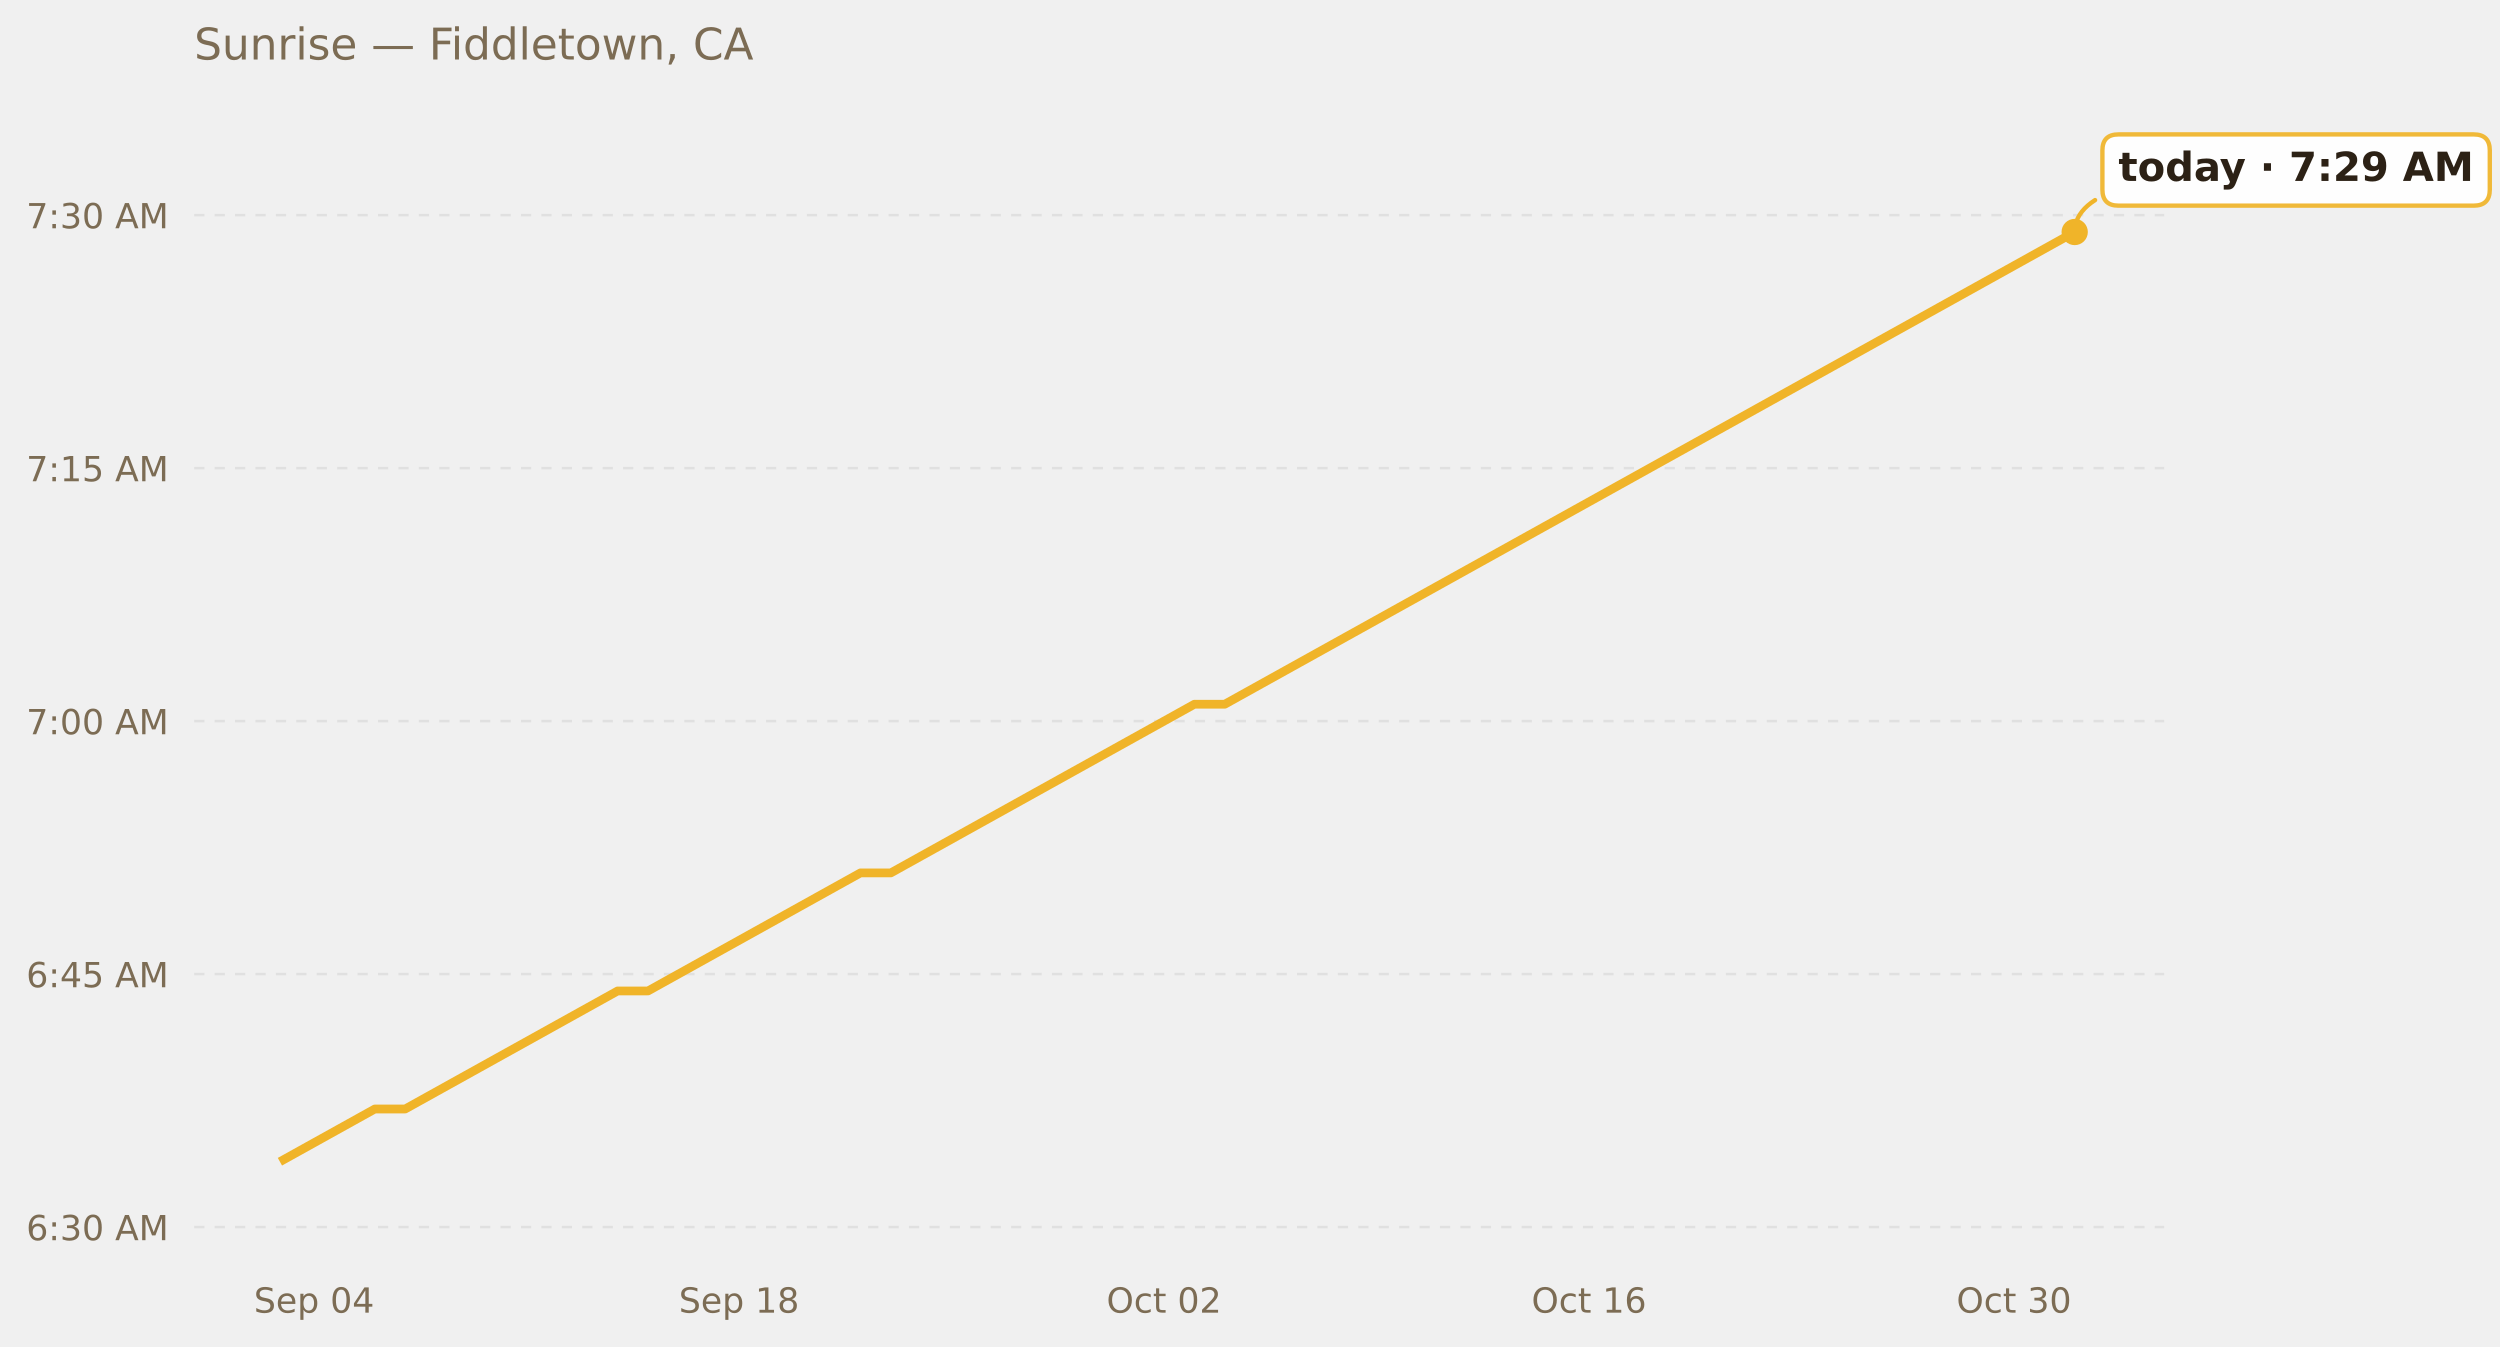
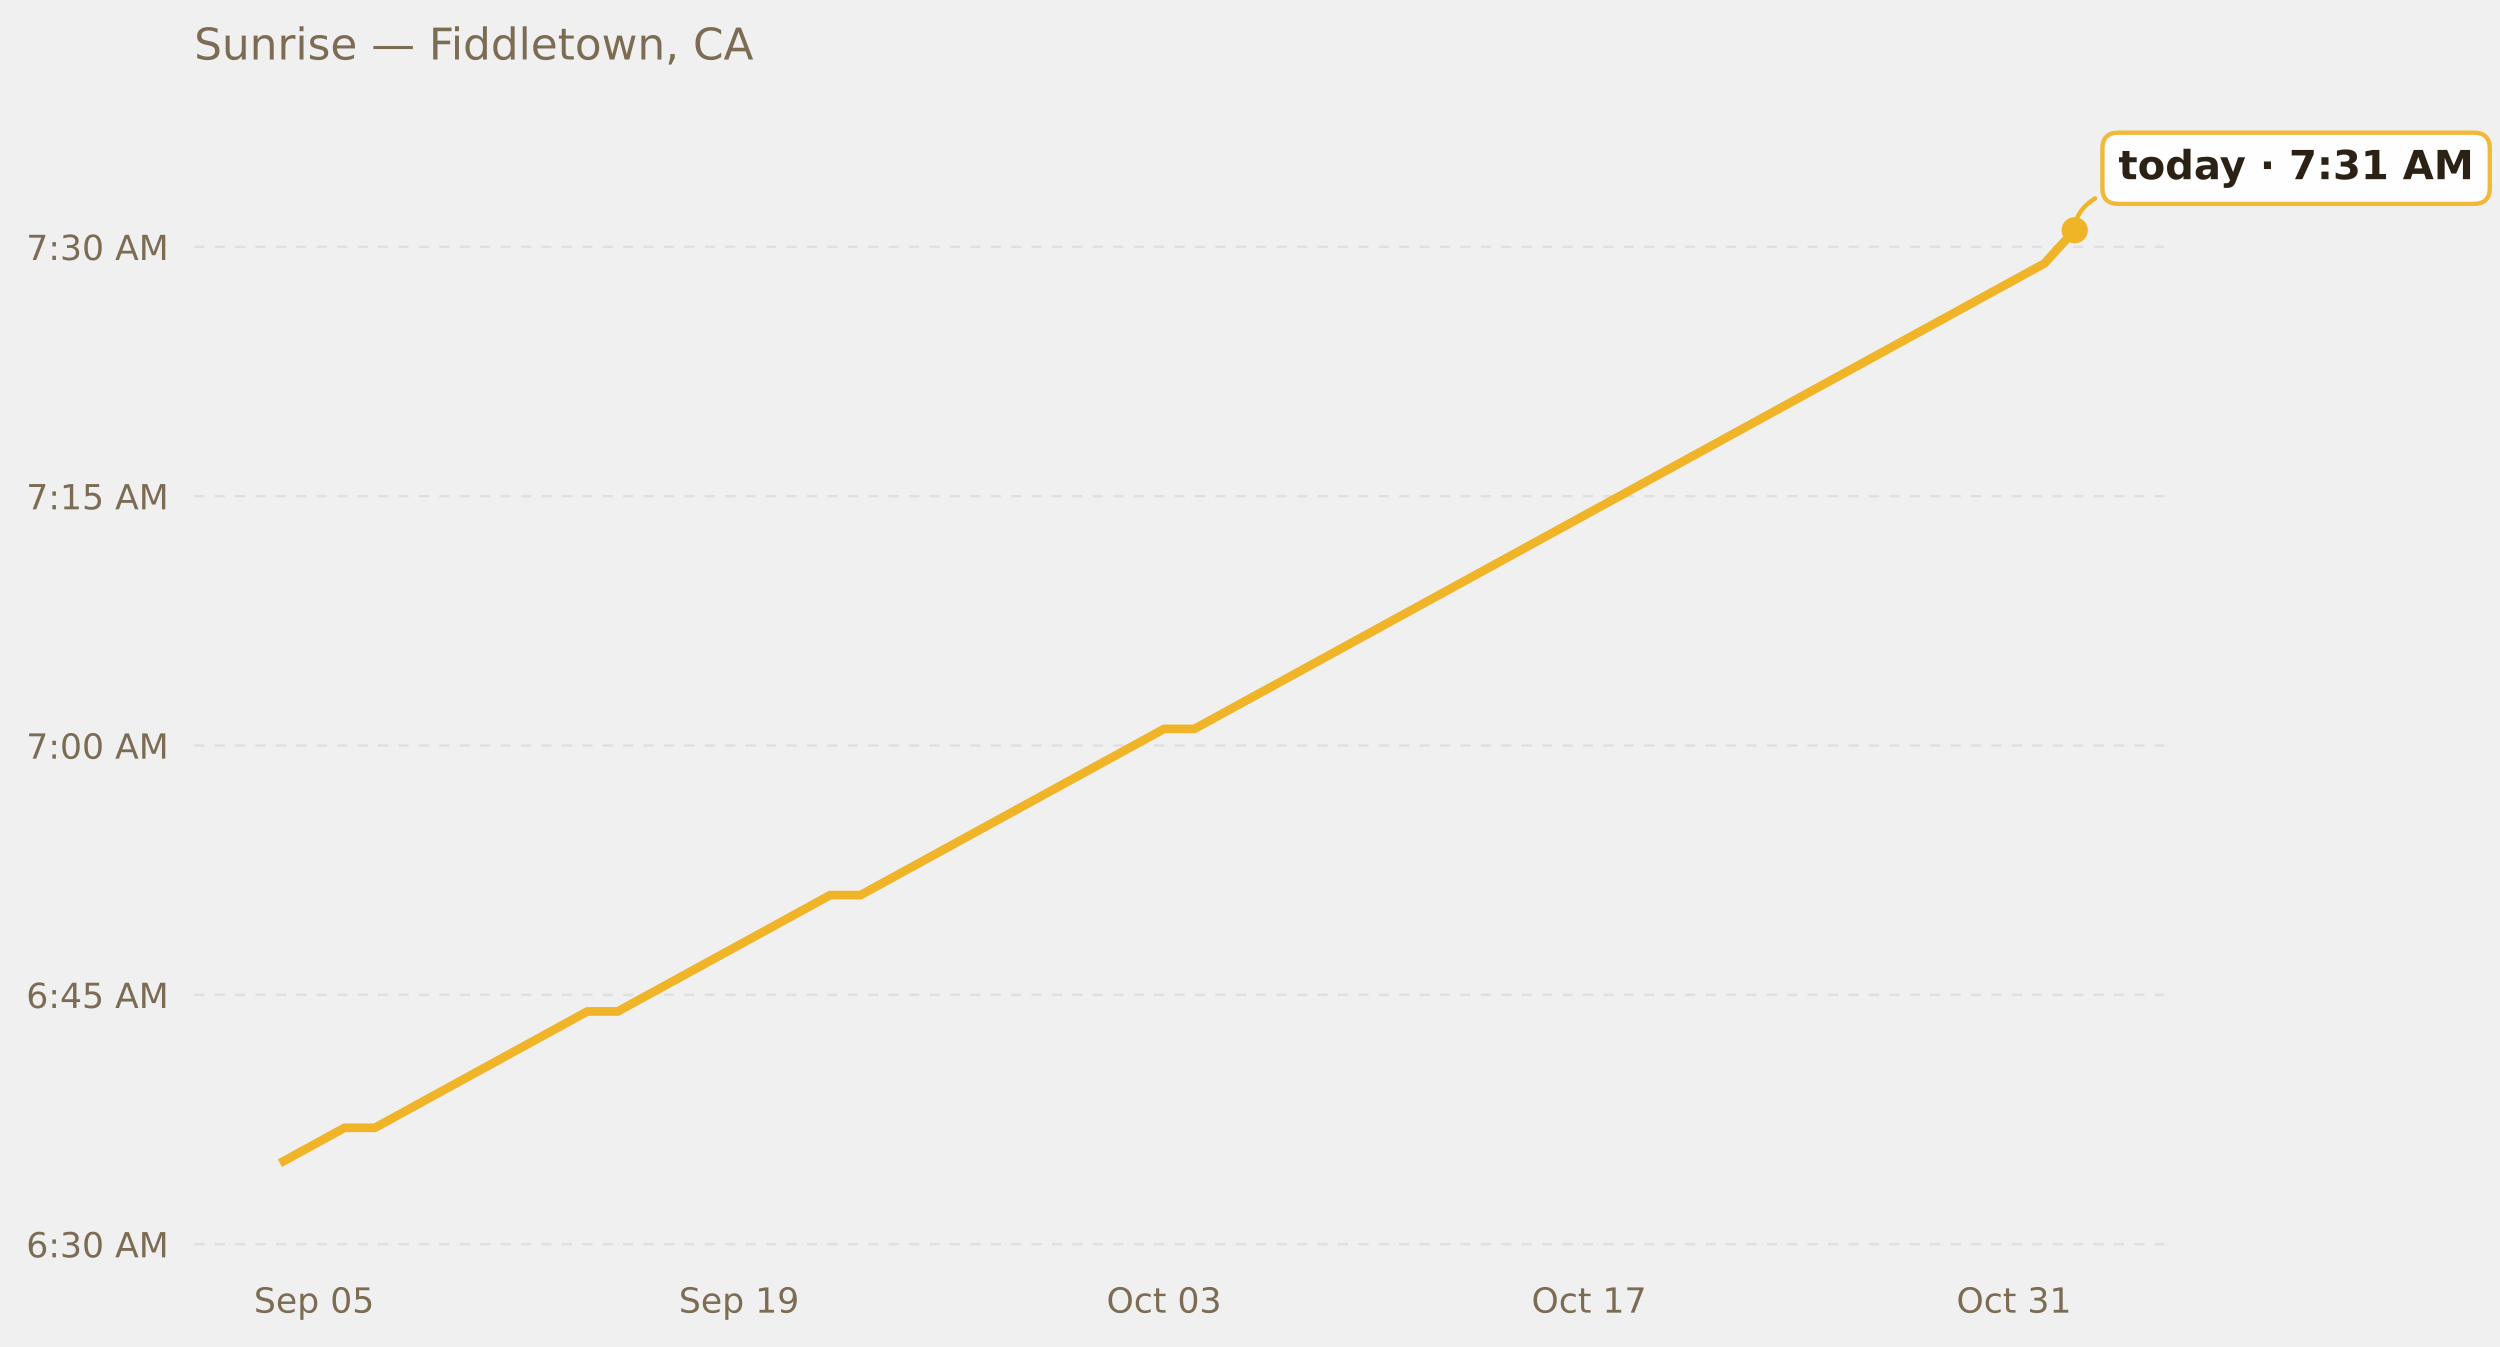
<svg xmlns="http://www.w3.org/2000/svg" xmlns:xlink="http://www.w3.org/1999/xlink" width="685.516pt" height="369.112pt" viewBox="0 0 685.516 369.112" version="1.1">
  <defs>
    <style type="text/css">*{stroke-linejoin: round; stroke-linecap: butt}</style>
  </defs>
  <g id="figure_1">
    <g id="patch_1">
      <path d="M 0 369.112  L 685.516 369.112  L 685.516 0  L 0 0  L 0 369.112  z " style="fill: none; opacity: 0" />
    </g>
    <g id="axes_1">
      <g id="patch_2">
        <path d="M 53.248 345.718  L 593.447 345.718  L 593.447 30.318  L 53.248 30.318  L 53.248 345.718  z " style="fill: none" />
      </g>
      <g id="matplotlib.axis_1">
        <g id="xtick_1">
          <g id="text_1">
            <g style="fill: #7c6c54" transform="translate(69.6183 359.9366) scale(0.095 -0.095)">
              <defs>
                <path id="DejaVuSans-53" d="M 3425 4513  L 3425 3897  Q 3066 4069 2747 4153  Q 2428 4238 2131 4238  Q 1616 4238 1336 4038  Q 1056 3838 1056 3469  Q 1056 3159 1242 3001  Q 1428 2844 1947 2747  L 2328 2669  Q 3034 2534 3370 2195  Q 3706 1856 3706 1288  Q 3706 609 3251 259  Q 2797 -91 1919 -91  Q 1588 -91 1214 -16  Q 841 59 441 206  L 441 856  Q 825 641 1194 531  Q 1563 422 1919 422  Q 2459 422 2753 634  Q 3047 847 3047 1241  Q 3047 1584 2836 1778  Q 2625 1972 2144 2069  L 1759 2144  Q 1053 2284 737 2584  Q 422 2884 422 3419  Q 422 4038 858 4394  Q 1294 4750 2059 4750  Q 2388 4750 2728 4690  Q 3069 4631 3425 4513  z " transform="scale(0.015625)" />
                <path id="DejaVuSans-65" d="M 3597 1894  L 3597 1613  L 953 1613  Q 991 1019 1311 708  Q 1631 397 2203 397  Q 2534 397 2845 478  Q 3156 559 3463 722  L 3463 178  Q 3153 47 2828 -22  Q 2503 -91 2169 -91  Q 1331 -91 842 396  Q 353 884 353 1716  Q 353 2575 817 3079  Q 1281 3584 2069 3584  Q 2775 3584 3186 3129  Q 3597 2675 3597 1894  z M 3022 2063  Q 3016 2534 2758 2815  Q 2500 3097 2075 3097  Q 1594 3097 1305 2825  Q 1016 2553 972 2059  L 3022 2063  z " transform="scale(0.015625)" />
                <path id="DejaVuSans-70" d="M 1159 525  L 1159 -1331  L 581 -1331  L 581 3500  L 1159 3500  L 1159 2969  Q 1341 3281 1617 3432  Q 1894 3584 2278 3584  Q 2916 3584 3314 3078  Q 3713 2572 3713 1747  Q 3713 922 3314 415  Q 2916 -91 2278 -91  Q 1894 -91 1617 61  Q 1341 213 1159 525  z M 3116 1747  Q 3116 2381 2855 2742  Q 2594 3103 2138 3103  Q 1681 3103 1420 2742  Q 1159 2381 1159 1747  Q 1159 1113 1420 752  Q 1681 391 2138 391  Q 2594 391 2855 752  Q 3116 1113 3116 1747  z " transform="scale(0.015625)" />
                <path id="DejaVuSans-20" transform="scale(0.015625)" />
                <path id="DejaVuSans-30" d="M 2034 4250  Q 1547 4250 1301 3770  Q 1056 3291 1056 2328  Q 1056 1369 1301 889  Q 1547 409 2034 409  Q 2525 409 2770 889  Q 3016 1369 3016 2328  Q 3016 3291 2770 3770  Q 2525 4250 2034 4250  z M 2034 4750  Q 2819 4750 3233 4129  Q 3647 3509 3647 2328  Q 3647 1150 3233 529  Q 2819 -91 2034 -91  Q 1250 -91 836 529  Q 422 1150 422 2328  Q 422 3509 836 4129  Q 1250 4750 2034 4750  z " transform="scale(0.015625)" />
-                 <path id="DejaVuSans-34" d="M 2419 4116  L 825 1625  L 2419 1625  L 2419 4116  z M 2253 4666  L 3047 4666  L 3047 1625  L 3713 1625  L 3713 1100  L 3047 1100  L 3047 0  L 2419 0  L 2419 1100  L 313 1100  L 313 1709  L 2253 4666  z " transform="scale(0.015625)" />
+                 <path id="DejaVuSans-35" d="M 691 4666  L 3169 4666  L 3169 4134  L 1269 4134  L 1269 2991  Q 1406 3038 1543 3061  Q 1681 3084 1819 3084  Q 2600 3084 3056 2656  Q 3513 2228 3513 1497  Q 3513 744 3044 326  Q 2575 -91 1722 -91  Q 1428 -91 1123 -41  Q 819 9 494 109  L 494 744  Q 775 591 1075 516  Q 1375 441 1709 441  Q 2250 441 2565 725  Q 2881 1009 2881 1497  Q 2881 1984 2565 2268  Q 2250 2553 1709 2553  Q 1456 2553 1204 2497  Q 953 2441 691 2322  L 691 4666  z " transform="scale(0.015625)" />
              </defs>
              <use xlink:href="#DejaVuSans-53" />
              <use xlink:href="#DejaVuSans-65" x="63.477" />
              <use xlink:href="#DejaVuSans-70" x="125" />
              <use xlink:href="#DejaVuSans-20" x="188.477" />
              <use xlink:href="#DejaVuSans-30" x="220.264" />
-               <use xlink:href="#DejaVuSans-34" x="283.887" />
+               <use xlink:href="#DejaVuSans-35" x="283.887" />
            </g>
          </g>
        </g>
        <g id="xtick_2">
          <g id="text_2">
            <g style="fill: #7c6c54" transform="translate(186.1481 359.9366) scale(0.095 -0.095)">
              <defs>
                <path id="DejaVuSans-31" d="M 794 531  L 1825 531  L 1825 4091  L 703 3866  L 703 4441  L 1819 4666  L 2450 4666  L 2450 531  L 3481 531  L 3481 0  L 794 0  L 794 531  z " transform="scale(0.015625)" />
-                 <path id="DejaVuSans-38" d="M 2034 2216  Q 1584 2216 1326 1975  Q 1069 1734 1069 1313  Q 1069 891 1326 650  Q 1584 409 2034 409  Q 2484 409 2743 651  Q 3003 894 3003 1313  Q 3003 1734 2745 1975  Q 2488 2216 2034 2216  z M 1403 2484  Q 997 2584 770 2862  Q 544 3141 544 3541  Q 544 4100 942 4425  Q 1341 4750 2034 4750  Q 2731 4750 3128 4425  Q 3525 4100 3525 3541  Q 3525 3141 3298 2862  Q 3072 2584 2669 2484  Q 3125 2378 3379 2068  Q 3634 1759 3634 1313  Q 3634 634 3220 271  Q 2806 -91 2034 -91  Q 1263 -91 848 271  Q 434 634 434 1313  Q 434 1759 690 2068  Q 947 2378 1403 2484  z M 1172 3481  Q 1172 3119 1398 2916  Q 1625 2713 2034 2713  Q 2441 2713 2670 2916  Q 2900 3119 2900 3481  Q 2900 3844 2670 4047  Q 2441 4250 2034 4250  Q 1625 4250 1398 4047  Q 1172 3844 1172 3481  z " transform="scale(0.015625)" />
+                 <path id="DejaVuSans-39" d="M 703 97  L 703 672  Q 941 559 1184 500  Q 1428 441 1663 441  Q 2288 441 2617 861  Q 2947 1281 2994 2138  Q 2813 1869 2534 1725  Q 2256 1581 1919 1581  Q 1219 1581 811 2004  Q 403 2428 403 3163  Q 403 3881 828 4315  Q 1253 4750 1959 4750  Q 2769 4750 3195 4129  Q 3622 3509 3622 2328  Q 3622 1225 3098 567  Q 2575 -91 1691 -91  Q 1453 -91 1209 -44  Q 966 3 703 97  z M 1959 2075  Q 2384 2075 2632 2365  Q 2881 2656 2881 3163  Q 2881 3666 2632 3958  Q 2384 4250 1959 4250  Q 1534 4250 1286 3958  Q 1038 3666 1038 3163  Q 1038 2656 1286 2365  Q 1534 2075 1959 2075  z " transform="scale(0.015625)" />
              </defs>
              <use xlink:href="#DejaVuSans-53" />
              <use xlink:href="#DejaVuSans-65" x="63.477" />
              <use xlink:href="#DejaVuSans-70" x="125" />
              <use xlink:href="#DejaVuSans-20" x="188.477" />
              <use xlink:href="#DejaVuSans-31" x="220.264" />
-               <use xlink:href="#DejaVuSans-38" x="283.887" />
+               <use xlink:href="#DejaVuSans-39" x="283.887" />
            </g>
          </g>
        </g>
        <g id="xtick_3">
          <g id="text_3">
            <g style="fill: #7c6c54" transform="translate(303.4187 359.9366) scale(0.095 -0.095)">
              <defs>
                <path id="DejaVuSans-4f" d="M 2522 4238  Q 1834 4238 1429 3725  Q 1025 3213 1025 2328  Q 1025 1447 1429 934  Q 1834 422 2522 422  Q 3209 422 3611 934  Q 4013 1447 4013 2328  Q 4013 3213 3611 3725  Q 3209 4238 2522 4238  z M 2522 4750  Q 3503 4750 4090 4092  Q 4678 3434 4678 2328  Q 4678 1225 4090 567  Q 3503 -91 2522 -91  Q 1538 -91 948 565  Q 359 1222 359 2328  Q 359 3434 948 4092  Q 1538 4750 2522 4750  z " transform="scale(0.015625)" />
                <path id="DejaVuSans-63" d="M 3122 3366  L 3122 2828  Q 2878 2963 2633 3030  Q 2388 3097 2138 3097  Q 1578 3097 1268 2742  Q 959 2388 959 1747  Q 959 1106 1268 751  Q 1578 397 2138 397  Q 2388 397 2633 464  Q 2878 531 3122 666  L 3122 134  Q 2881 22 2623 -34  Q 2366 -91 2075 -91  Q 1284 -91 818 406  Q 353 903 353 1747  Q 353 2603 823 3093  Q 1294 3584 2113 3584  Q 2378 3584 2631 3529  Q 2884 3475 3122 3366  z " transform="scale(0.015625)" />
                <path id="DejaVuSans-74" d="M 1172 4494  L 1172 3500  L 2356 3500  L 2356 3053  L 1172 3053  L 1172 1153  Q 1172 725 1289 603  Q 1406 481 1766 481  L 2356 481  L 2356 0  L 1766 0  Q 1100 0 847 248  Q 594 497 594 1153  L 594 3053  L 172 3053  L 172 3500  L 594 3500  L 594 4494  L 1172 4494  z " transform="scale(0.015625)" />
-                 <path id="DejaVuSans-32" d="M 1228 531  L 3431 531  L 3431 0  L 469 0  L 469 531  Q 828 903 1448 1529  Q 2069 2156 2228 2338  Q 2531 2678 2651 2914  Q 2772 3150 2772 3378  Q 2772 3750 2511 3984  Q 2250 4219 1831 4219  Q 1534 4219 1204 4116  Q 875 4013 500 3803  L 500 4441  Q 881 4594 1212 4672  Q 1544 4750 1819 4750  Q 2544 4750 2975 4387  Q 3406 4025 3406 3419  Q 3406 3131 3298 2873  Q 3191 2616 2906 2266  Q 2828 2175 2409 1742  Q 1991 1309 1228 531  z " transform="scale(0.015625)" />
+                 <path id="DejaVuSans-33" d="M 2597 2516  Q 3050 2419 3304 2112  Q 3559 1806 3559 1356  Q 3559 666 3084 287  Q 2609 -91 1734 -91  Q 1441 -91 1130 -33  Q 819 25 488 141  L 488 750  Q 750 597 1062 519  Q 1375 441 1716 441  Q 2309 441 2620 675  Q 2931 909 2931 1356  Q 2931 1769 2642 2001  Q 2353 2234 1838 2234  L 1294 2234  L 1294 2753  L 1863 2753  Q 2328 2753 2575 2939  Q 2822 3125 2822 3475  Q 2822 3834 2567 4026  Q 2313 4219 1838 4219  Q 1578 4219 1281 4162  Q 984 4106 628 3988  L 628 4550  Q 988 4650 1302 4700  Q 1616 4750 1894 4750  Q 2613 4750 3031 4423  Q 3450 4097 3450 3541  Q 3450 3153 3228 2886  Q 3006 2619 2597 2516  z " transform="scale(0.015625)" />
              </defs>
              <use xlink:href="#DejaVuSans-4f" />
              <use xlink:href="#DejaVuSans-63" x="78.711" />
              <use xlink:href="#DejaVuSans-74" x="133.691" />
              <use xlink:href="#DejaVuSans-20" x="172.9" />
              <use xlink:href="#DejaVuSans-30" x="204.688" />
-               <use xlink:href="#DejaVuSans-32" x="268.311" />
+               <use xlink:href="#DejaVuSans-33" x="268.311" />
            </g>
          </g>
        </g>
        <g id="xtick_4">
          <g id="text_4">
            <g style="fill: #7c6c54" transform="translate(419.9486 359.9366) scale(0.095 -0.095)">
              <defs>
-                 <path id="DejaVuSans-36" d="M 2113 2584  Q 1688 2584 1439 2293  Q 1191 2003 1191 1497  Q 1191 994 1439 701  Q 1688 409 2113 409  Q 2538 409 2786 701  Q 3034 994 3034 1497  Q 3034 2003 2786 2293  Q 2538 2584 2113 2584  z M 3366 4563  L 3366 3988  Q 3128 4100 2886 4159  Q 2644 4219 2406 4219  Q 1781 4219 1451 3797  Q 1122 3375 1075 2522  Q 1259 2794 1537 2939  Q 1816 3084 2150 3084  Q 2853 3084 3261 2657  Q 3669 2231 3669 1497  Q 3669 778 3244 343  Q 2819 -91 2113 -91  Q 1303 -91 875 529  Q 447 1150 447 2328  Q 447 3434 972 4092  Q 1497 4750 2381 4750  Q 2619 4750 2861 4703  Q 3103 4656 3366 4563  z " transform="scale(0.015625)" />
+                 <path id="DejaVuSans-37" d="M 525 4666  L 3525 4666  L 3525 4397  L 1831 0  L 1172 0  L 2766 4134  L 525 4134  L 525 4666  z " transform="scale(0.015625)" />
              </defs>
              <use xlink:href="#DejaVuSans-4f" />
              <use xlink:href="#DejaVuSans-63" x="78.711" />
              <use xlink:href="#DejaVuSans-74" x="133.691" />
              <use xlink:href="#DejaVuSans-20" x="172.9" />
              <use xlink:href="#DejaVuSans-31" x="204.688" />
-               <use xlink:href="#DejaVuSans-36" x="268.311" />
+               <use xlink:href="#DejaVuSans-37" x="268.311" />
            </g>
          </g>
        </g>
        <g id="xtick_5">
          <g id="text_5">
            <g style="fill: #7c6c54" transform="translate(536.4784 359.9366) scale(0.095 -0.095)">
-               <defs>
-                 <path id="DejaVuSans-33" d="M 2597 2516  Q 3050 2419 3304 2112  Q 3559 1806 3559 1356  Q 3559 666 3084 287  Q 2609 -91 1734 -91  Q 1441 -91 1130 -33  Q 819 25 488 141  L 488 750  Q 750 597 1062 519  Q 1375 441 1716 441  Q 2309 441 2620 675  Q 2931 909 2931 1356  Q 2931 1769 2642 2001  Q 2353 2234 1838 2234  L 1294 2234  L 1294 2753  L 1863 2753  Q 2328 2753 2575 2939  Q 2822 3125 2822 3475  Q 2822 3834 2567 4026  Q 2313 4219 1838 4219  Q 1578 4219 1281 4162  Q 984 4106 628 3988  L 628 4550  Q 988 4650 1302 4700  Q 1616 4750 1894 4750  Q 2613 4750 3031 4423  Q 3450 4097 3450 3541  Q 3450 3153 3228 2886  Q 3006 2619 2597 2516  z " transform="scale(0.015625)" />
-               </defs>
              <use xlink:href="#DejaVuSans-4f" />
              <use xlink:href="#DejaVuSans-63" x="78.711" />
              <use xlink:href="#DejaVuSans-74" x="133.691" />
              <use xlink:href="#DejaVuSans-20" x="172.9" />
              <use xlink:href="#DejaVuSans-33" x="204.688" />
-               <use xlink:href="#DejaVuSans-30" x="268.311" />
+               <use xlink:href="#DejaVuSans-31" x="268.311" />
            </g>
          </g>
        </g>
      </g>
      <g id="matplotlib.axis_2">
        <g id="ytick_1">
          <g id="line2d_1">
-             <path d="M 53.248 336.469  L 593.447 336.469  " clip-path="url(#p91c4a198cd)" style="fill: none; stroke-dasharray: 2.8,2.8; stroke-dashoffset: 0; stroke: #e0e0e0; stroke-width: 0.7" />
+             <path d="M 53.248 341.16  L 593.447 341.16  " clip-path="url(#p7e428cb7f5)" style="fill: none; stroke-dasharray: 2.8,2.8; stroke-dashoffset: 0; stroke: #e0e0e0; stroke-width: 0.7" />
          </g>
          <g id="text_6">
-             <g style="fill: #7c6c54" transform="translate(7.2 340.0781) scale(0.095 -0.095)">
-               <defs>
+             <g style="fill: #7c6c54" transform="translate(7.2 344.7696) scale(0.095 -0.095)">
+               <defs>
+                 <path id="DejaVuSans-36" d="M 2113 2584  Q 1688 2584 1439 2293  Q 1191 2003 1191 1497  Q 1191 994 1439 701  Q 1688 409 2113 409  Q 2538 409 2786 701  Q 3034 994 3034 1497  Q 3034 2003 2786 2293  Q 2538 2584 2113 2584  z M 3366 4563  L 3366 3988  Q 3128 4100 2886 4159  Q 2644 4219 2406 4219  Q 1781 4219 1451 3797  Q 1122 3375 1075 2522  Q 1259 2794 1537 2939  Q 1816 3084 2150 3084  Q 2853 3084 3261 2657  Q 3669 2231 3669 1497  Q 3669 778 3244 343  Q 2819 -91 2113 -91  Q 1303 -91 875 529  Q 447 1150 447 2328  Q 447 3434 972 4092  Q 1497 4750 2381 4750  Q 2619 4750 2861 4703  Q 3103 4656 3366 4563  z " transform="scale(0.015625)" />
                <path id="DejaVuSans-3a" d="M 750 794  L 1409 794  L 1409 0  L 750 0  L 750 794  z M 750 3309  L 1409 3309  L 1409 2516  L 750 2516  L 750 3309  z " transform="scale(0.015625)" />
                <path id="DejaVuSans-41" d="M 2188 4044  L 1331 1722  L 3047 1722  L 2188 4044  z M 1831 4666  L 2547 4666  L 4325 0  L 3669 0  L 3244 1197  L 1141 1197  L 716 0  L 50 0  L 1831 4666  z " transform="scale(0.015625)" />
                <path id="DejaVuSans-4d" d="M 628 4666  L 1569 4666  L 2759 1491  L 3956 4666  L 4897 4666  L 4897 0  L 4281 0  L 4281 4097  L 3078 897  L 2444 897  L 1241 4097  L 1241 0  L 628 0  L 628 4666  z " transform="scale(0.015625)" />
              </defs>
              <use xlink:href="#DejaVuSans-36" />
              <use xlink:href="#DejaVuSans-3a" x="63.623" />
              <use xlink:href="#DejaVuSans-33" x="97.314" />
              <use xlink:href="#DejaVuSans-30" x="160.938" />
              <use xlink:href="#DejaVuSans-20" x="224.561" />
              <use xlink:href="#DejaVuSans-41" x="256.348" />
              <use xlink:href="#DejaVuSans-4d" x="324.756" />
            </g>
          </g>
        </g>
        <g id="ytick_2">
          <g id="line2d_2">
-             <path d="M 53.248 267.099  L 593.447 267.099  " clip-path="url(#p91c4a198cd)" style="fill: none; stroke-dasharray: 2.8,2.8; stroke-dashoffset: 0; stroke: #e0e0e0; stroke-width: 0.7" />
+             <path d="M 53.248 272.793  L 593.447 272.793  " clip-path="url(#p7e428cb7f5)" style="fill: none; stroke-dasharray: 2.8,2.8; stroke-dashoffset: 0; stroke: #e0e0e0; stroke-width: 0.7" />
          </g>
          <g id="text_7">
-             <g style="fill: #7c6c54" transform="translate(7.2 270.7086) scale(0.095 -0.095)">
-               <defs>
-                 <path id="DejaVuSans-35" d="M 691 4666  L 3169 4666  L 3169 4134  L 1269 4134  L 1269 2991  Q 1406 3038 1543 3061  Q 1681 3084 1819 3084  Q 2600 3084 3056 2656  Q 3513 2228 3513 1497  Q 3513 744 3044 326  Q 2575 -91 1722 -91  Q 1428 -91 1123 -41  Q 819 9 494 109  L 494 744  Q 775 591 1075 516  Q 1375 441 1709 441  Q 2250 441 2565 725  Q 2881 1009 2881 1497  Q 2881 1984 2565 2268  Q 2250 2553 1709 2553  Q 1456 2553 1204 2497  Q 953 2441 691 2322  L 691 4666  z " transform="scale(0.015625)" />
+             <g style="fill: #7c6c54" transform="translate(7.2 276.4025) scale(0.095 -0.095)">
+               <defs>
+                 <path id="DejaVuSans-34" d="M 2419 4116  L 825 1625  L 2419 1625  L 2419 4116  z M 2253 4666  L 3047 4666  L 3047 1625  L 3713 1625  L 3713 1100  L 3047 1100  L 3047 0  L 2419 0  L 2419 1100  L 313 1100  L 313 1709  L 2253 4666  z " transform="scale(0.015625)" />
              </defs>
              <use xlink:href="#DejaVuSans-36" />
              <use xlink:href="#DejaVuSans-3a" x="63.623" />
              <use xlink:href="#DejaVuSans-34" x="97.314" />
              <use xlink:href="#DejaVuSans-35" x="160.938" />
              <use xlink:href="#DejaVuSans-20" x="224.561" />
              <use xlink:href="#DejaVuSans-41" x="256.348" />
              <use xlink:href="#DejaVuSans-4d" x="324.756" />
            </g>
          </g>
        </g>
        <g id="ytick_3">
          <g id="line2d_3">
-             <path d="M 53.248 197.73  L 593.447 197.73  " clip-path="url(#p91c4a198cd)" style="fill: none; stroke-dasharray: 2.8,2.8; stroke-dashoffset: 0; stroke: #e0e0e0; stroke-width: 0.7" />
+             <path d="M 53.248 204.426  L 593.447 204.426  " clip-path="url(#p7e428cb7f5)" style="fill: none; stroke-dasharray: 2.8,2.8; stroke-dashoffset: 0; stroke: #e0e0e0; stroke-width: 0.7" />
          </g>
          <g id="text_8">
-             <g style="fill: #7c6c54" transform="translate(7.2 201.3391) scale(0.095 -0.095)">
-               <defs>
-                 <path id="DejaVuSans-37" d="M 525 4666  L 3525 4666  L 3525 4397  L 1831 0  L 1172 0  L 2766 4134  L 525 4134  L 525 4666  z " transform="scale(0.015625)" />
-               </defs>
+             <g style="fill: #7c6c54" transform="translate(7.2 208.0355) scale(0.095 -0.095)">
              <use xlink:href="#DejaVuSans-37" />
              <use xlink:href="#DejaVuSans-3a" x="63.623" />
              <use xlink:href="#DejaVuSans-30" x="97.314" />
              <use xlink:href="#DejaVuSans-30" x="160.938" />
              <use xlink:href="#DejaVuSans-20" x="224.561" />
              <use xlink:href="#DejaVuSans-41" x="256.348" />
              <use xlink:href="#DejaVuSans-4d" x="324.756" />
            </g>
          </g>
        </g>
        <g id="ytick_4">
          <g id="line2d_4">
-             <path d="M 53.248 128.36  L 593.447 128.36  " clip-path="url(#p91c4a198cd)" style="fill: none; stroke-dasharray: 2.8,2.8; stroke-dashoffset: 0; stroke: #e0e0e0; stroke-width: 0.7" />
+             <path d="M 53.248 136.059  L 593.447 136.059  " clip-path="url(#p7e428cb7f5)" style="fill: none; stroke-dasharray: 2.8,2.8; stroke-dashoffset: 0; stroke: #e0e0e0; stroke-width: 0.7" />
          </g>
          <g id="text_9">
-             <g style="fill: #7c6c54" transform="translate(7.2 131.9696) scale(0.095 -0.095)">
+             <g style="fill: #7c6c54" transform="translate(7.2 139.6684) scale(0.095 -0.095)">
              <use xlink:href="#DejaVuSans-37" />
              <use xlink:href="#DejaVuSans-3a" x="63.623" />
              <use xlink:href="#DejaVuSans-31" x="97.314" />
              <use xlink:href="#DejaVuSans-35" x="160.938" />
              <use xlink:href="#DejaVuSans-20" x="224.561" />
              <use xlink:href="#DejaVuSans-41" x="256.348" />
              <use xlink:href="#DejaVuSans-4d" x="324.756" />
            </g>
          </g>
        </g>
        <g id="ytick_5">
          <g id="line2d_5">
-             <path d="M 53.248 58.991  L 593.447 58.991  " clip-path="url(#p91c4a198cd)" style="fill: none; stroke-dasharray: 2.8,2.8; stroke-dashoffset: 0; stroke: #e0e0e0; stroke-width: 0.7" />
+             <path d="M 53.248 67.692  L 593.447 67.692  " clip-path="url(#p7e428cb7f5)" style="fill: none; stroke-dasharray: 2.8,2.8; stroke-dashoffset: 0; stroke: #e0e0e0; stroke-width: 0.7" />
          </g>
          <g id="text_10">
-             <g style="fill: #7c6c54" transform="translate(7.2 62.60011) scale(0.095 -0.095)">
+             <g style="fill: #7c6c54" transform="translate(7.2 71.30137) scale(0.095 -0.095)">
              <use xlink:href="#DejaVuSans-37" />
              <use xlink:href="#DejaVuSans-3a" x="63.623" />
              <use xlink:href="#DejaVuSans-33" x="97.314" />
              <use xlink:href="#DejaVuSans-30" x="160.938" />
              <use xlink:href="#DejaVuSans-20" x="224.561" />
              <use xlink:href="#DejaVuSans-41" x="256.348" />
              <use xlink:href="#DejaVuSans-4d" x="324.756" />
            </g>
          </g>
        </g>
      </g>
      <g id="line2d_6">
-         <path d="M 77.802 317.97  L 86.126 313.346  L 94.45 308.721  L 102.773 304.096  L 111.097 304.096  L 119.42 299.472  L 127.744 294.847  L 136.067 290.223  L 144.391 285.598  L 152.715 280.973  L 161.038 276.349  L 169.362 271.724  L 177.685 271.724  L 186.009 267.099  L 194.332 262.475  L 202.656 257.85  L 210.979 253.225  L 219.303 248.601  L 227.627 243.976  L 235.95 239.352  L 244.274 239.352  L 252.597 234.727  L 260.921 230.102  L 269.244 225.478  L 277.568 220.853  L 285.891 216.228  L 294.215 211.604  L 302.539 206.979  L 310.862 202.354  L 319.186 197.73  L 327.509 193.105  L 335.833 193.105  L 344.156 188.481  L 352.48 183.856  L 360.804 179.231  L 369.127 174.607  L 377.451 169.982  L 385.774 165.357  L 394.098 160.733  L 402.421 156.108  L 410.745 151.484  L 419.068 146.859  L 427.392 142.234  L 435.716 137.61  L 444.039 132.985  L 452.363 128.36  L 460.686 123.736  L 469.01 119.111  L 477.333 114.486  L 485.657 109.862  L 493.981 105.237  L 502.304 100.613  L 510.628 95.988  L 518.951 91.363  L 527.275 86.739  L 535.598 82.114  L 543.922 77.489  L 552.245 72.865  L 560.569 68.24  L 568.893 63.615  " clip-path="url(#p91c4a198cd)" style="fill: none; stroke: #f0b429; stroke-width: 2.4; stroke-linecap: square" />
+         <path d="M 77.802 318.371  L 86.126 313.814  L 94.45 309.256  L 102.773 309.256  L 111.097 304.698  L 119.42 300.14  L 127.744 295.582  L 136.067 291.024  L 144.391 286.467  L 152.715 281.909  L 161.038 277.351  L 169.362 277.351  L 177.685 272.793  L 186.009 268.235  L 194.332 263.678  L 202.656 259.12  L 210.979 254.562  L 219.303 250.004  L 227.627 245.446  L 235.95 245.446  L 244.274 240.889  L 252.597 236.331  L 260.921 231.773  L 269.244 227.215  L 277.568 222.657  L 285.891 218.1  L 294.215 213.542  L 302.539 208.984  L 310.862 204.426  L 319.186 199.868  L 327.509 199.868  L 335.833 195.311  L 344.156 190.753  L 352.48 186.195  L 360.804 181.637  L 369.127 177.079  L 377.451 172.522  L 385.774 167.964  L 394.098 163.406  L 402.421 158.848  L 410.745 154.29  L 419.068 149.733  L 427.392 145.175  L 435.716 140.617  L 444.039 136.059  L 452.363 131.501  L 460.686 126.944  L 469.01 122.386  L 477.333 117.828  L 485.657 113.27  L 493.981 108.712  L 502.304 104.155  L 510.628 99.597  L 518.951 95.039  L 527.275 90.481  L 535.598 85.923  L 543.922 81.366  L 552.245 76.808  L 560.569 72.25  L 568.893 63.134  " clip-path="url(#p7e428cb7f5)" style="fill: none; stroke: #f0b429; stroke-width: 2.4; stroke-linecap: square" />
      </g>
      <g id="patch_3">
-         <path d="M 574.481 54.869  Q 570.003 57.746 569.113 61.628  " style="fill: none; stroke: #f0b429; stroke-width: 1.2; stroke-linecap: round" />
+         <path d="M 574.481 54.387  Q 570.003 57.265 569.113 61.147  " style="fill: none; stroke: #f0b429; stroke-width: 1.2; stroke-linecap: round" />
      </g>
      <g id="text_11">
        <g id="patch_4">
-           <path d="M 580.893 56.389  L 678.316 56.389  Q 682.716 56.389 682.716 51.989  L 682.716 41.257  Q 682.716 36.857 678.316 36.857  L 580.893 36.857  Q 576.493 36.857 576.493 41.257  L 576.493 51.989  Q 576.493 56.389 580.893 56.389  z " style="fill: #ffffff; opacity: 0.92; stroke: #f0b429; stroke-width: 1.2; stroke-linejoin: miter" />
-         </g>
-         <g style="fill: #2c2115" transform="translate(580.8926 49.61549) scale(0.11 -0.11)">
+           <path d="M 580.893 55.908  L 678.316 55.908  Q 682.716 55.908 682.716 51.508  L 682.716 40.776  Q 682.716 36.376 678.316 36.376  L 580.893 36.376  Q 576.493 36.376 576.493 40.776  L 576.493 51.508  Q 576.493 55.908 580.893 55.908  z " style="fill: #ffffff; opacity: 0.92; stroke: #f0b429; stroke-width: 1.2; stroke-linejoin: miter" />
+         </g>
+         <g style="fill: #2c2115" transform="translate(580.8926 49.13431) scale(0.11 -0.11)">
          <defs>
            <path id="DejaVuSans-Bold-74" d="M 1759 4494  L 1759 3500  L 2913 3500  L 2913 2700  L 1759 2700  L 1759 1216  Q 1759 972 1856 886  Q 1953 800 2241 800  L 2816 800  L 2816 0  L 1856 0  Q 1194 0 917 276  Q 641 553 641 1216  L 641 2700  L 84 2700  L 84 3500  L 641 3500  L 641 4494  L 1759 4494  z " transform="scale(0.015625)" />
            <path id="DejaVuSans-Bold-6f" d="M 2203 2784  Q 1831 2784 1636 2517  Q 1441 2250 1441 1747  Q 1441 1244 1636 976  Q 1831 709 2203 709  Q 2569 709 2762 976  Q 2956 1244 2956 1747  Q 2956 2250 2762 2517  Q 2569 2784 2203 2784  z M 2203 3584  Q 3106 3584 3614 3096  Q 4122 2609 4122 1747  Q 4122 884 3614 396  Q 3106 -91 2203 -91  Q 1297 -91 786 396  Q 275 884 275 1747  Q 275 2609 786 3096  Q 1297 3584 2203 3584  z " transform="scale(0.015625)" />
            <path id="DejaVuSans-Bold-64" d="M 2919 2988  L 2919 4863  L 4044 4863  L 4044 0  L 2919 0  L 2919 506  Q 2688 197 2409 53  Q 2131 -91 1766 -91  Q 1119 -91 703 423  Q 288 938 288 1747  Q 288 2556 703 3070  Q 1119 3584 1766 3584  Q 2128 3584 2408 3439  Q 2688 3294 2919 2988  z M 2181 722  Q 2541 722 2730 984  Q 2919 1247 2919 1747  Q 2919 2247 2730 2509  Q 2541 2772 2181 2772  Q 1825 2772 1636 2509  Q 1447 2247 1447 1747  Q 1447 1247 1636 984  Q 1825 722 2181 722  z " transform="scale(0.015625)" />
            <path id="DejaVuSans-Bold-61" d="M 2106 1575  Q 1756 1575 1579 1456  Q 1403 1338 1403 1106  Q 1403 894 1545 773  Q 1688 653 1941 653  Q 2256 653 2472 879  Q 2688 1106 2688 1447  L 2688 1575  L 2106 1575  z M 3816 1997  L 3816 0  L 2688 0  L 2688 519  Q 2463 200 2181 54  Q 1900 -91 1497 -91  Q 953 -91 614 226  Q 275 544 275 1050  Q 275 1666 698 1953  Q 1122 2241 2028 2241  L 2688 2241  L 2688 2328  Q 2688 2594 2478 2717  Q 2269 2841 1825 2841  Q 1466 2841 1156 2769  Q 847 2697 581 2553  L 581 3406  Q 941 3494 1303 3539  Q 1666 3584 2028 3584  Q 2975 3584 3395 3211  Q 3816 2838 3816 1997  z " transform="scale(0.015625)" />
            <path id="DejaVuSans-Bold-79" d="M 78 3500  L 1197 3500  L 2138 1125  L 2938 3500  L 4056 3500  L 2584 -331  Q 2363 -916 2067 -1148  Q 1772 -1381 1288 -1381  L 641 -1381  L 641 -647  L 991 -647  Q 1275 -647 1404 -556  Q 1534 -466 1606 -231  L 1638 -134  L 78 3500  z " transform="scale(0.015625)" />
            <path id="DejaVuSans-Bold-20" transform="scale(0.015625)" />
            <path id="DejaVuSans-Bold-b7" d="M 653 2828  L 1778 2828  L 1778 1619  L 653 1619  L 653 2828  z " transform="scale(0.015625)" />
            <path id="DejaVuSans-Bold-37" d="M 428 4666  L 3944 4666  L 3944 3988  L 2125 0  L 953 0  L 2675 3781  L 428 3781  L 428 4666  z " transform="scale(0.015625)" />
            <path id="DejaVuSans-Bold-3a" d="M 716 3500  L 1844 3500  L 1844 2291  L 716 2291  L 716 3500  z M 716 1209  L 1844 1209  L 1844 0  L 716 0  L 716 1209  z " transform="scale(0.015625)" />
-             <path id="DejaVuSans-Bold-32" d="M 1844 884  L 3897 884  L 3897 0  L 506 0  L 506 884  L 2209 2388  Q 2438 2594 2547 2791  Q 2656 2988 2656 3200  Q 2656 3528 2436 3728  Q 2216 3928 1850 3928  Q 1569 3928 1234 3808  Q 900 3688 519 3450  L 519 4475  Q 925 4609 1322 4679  Q 1719 4750 2100 4750  Q 2938 4750 3402 4381  Q 3866 4013 3866 3353  Q 3866 2972 3669 2642  Q 3472 2313 2841 1759  L 1844 884  z " transform="scale(0.015625)" />
-             <path id="DejaVuSans-Bold-39" d="M 641 103  L 641 966  Q 928 831 1190 764  Q 1453 697 1709 697  Q 2247 697 2547 995  Q 2847 1294 2900 1881  Q 2688 1725 2447 1647  Q 2206 1569 1925 1569  Q 1209 1569 770 1986  Q 331 2403 331 3084  Q 331 3838 820 4291  Q 1309 4744 2131 4744  Q 3044 4744 3544 4128  Q 4044 3513 4044 2388  Q 4044 1231 3459 570  Q 2875 -91 1856 -91  Q 1528 -91 1228 -42  Q 928 6 641 103  z M 2125 2350  Q 2441 2350 2600 2554  Q 2759 2759 2759 3169  Q 2759 3575 2600 3781  Q 2441 3988 2125 3988  Q 1809 3988 1650 3781  Q 1491 3575 1491 3169  Q 1491 2759 1650 2554  Q 1809 2350 2125 2350  z " transform="scale(0.015625)" />
+             <path id="DejaVuSans-Bold-33" d="M 2981 2516  Q 3453 2394 3698 2092  Q 3944 1791 3944 1325  Q 3944 631 3412 270  Q 2881 -91 1863 -91  Q 1503 -91 1142 -33  Q 781 25 428 141  L 428 1069  Q 766 900 1098 814  Q 1431 728 1753 728  Q 2231 728 2486 893  Q 2741 1059 2741 1369  Q 2741 1688 2480 1852  Q 2219 2016 1709 2016  L 1228 2016  L 1228 2791  L 1734 2791  Q 2188 2791 2409 2933  Q 2631 3075 2631 3366  Q 2631 3634 2415 3781  Q 2200 3928 1806 3928  Q 1516 3928 1219 3862  Q 922 3797 628 3669  L 628 4550  Q 984 4650 1334 4700  Q 1684 4750 2022 4750  Q 2931 4750 3382 4451  Q 3834 4153 3834 3553  Q 3834 3144 3618 2883  Q 3403 2622 2981 2516  z " transform="scale(0.015625)" />
+             <path id="DejaVuSans-Bold-31" d="M 750 831  L 1813 831  L 1813 3847  L 722 3622  L 722 4441  L 1806 4666  L 2950 4666  L 2950 831  L 4013 831  L 4013 0  L 750 0  L 750 831  z " transform="scale(0.015625)" />
            <path id="DejaVuSans-Bold-41" d="M 3419 850  L 1538 850  L 1241 0  L 31 0  L 1759 4666  L 3194 4666  L 4922 0  L 3713 0  L 3419 850  z M 1838 1716  L 3116 1716  L 2478 3572  L 1838 1716  z " transform="scale(0.015625)" />
            <path id="DejaVuSans-Bold-4d" d="M 588 4666  L 2119 4666  L 3181 2169  L 4250 4666  L 5778 4666  L 5778 0  L 4641 0  L 4641 3413  L 3566 897  L 2803 897  L 1728 3413  L 1728 0  L 588 0  L 588 4666  z " transform="scale(0.015625)" />
          </defs>
          <use xlink:href="#DejaVuSans-Bold-74" />
          <use xlink:href="#DejaVuSans-Bold-6f" x="47.803" />
          <use xlink:href="#DejaVuSans-Bold-64" x="116.504" />
          <use xlink:href="#DejaVuSans-Bold-61" x="188.086" />
          <use xlink:href="#DejaVuSans-Bold-79" x="252.441" />
          <use xlink:href="#DejaVuSans-Bold-20" x="317.627" />
          <use xlink:href="#DejaVuSans-Bold-b7" x="352.441" />
          <use xlink:href="#DejaVuSans-Bold-20" x="390.43" />
          <use xlink:href="#DejaVuSans-Bold-37" x="425.244" />
          <use xlink:href="#DejaVuSans-Bold-3a" x="494.824" />
-           <use xlink:href="#DejaVuSans-Bold-32" x="534.814" />
-           <use xlink:href="#DejaVuSans-Bold-39" x="604.395" />
+           <use xlink:href="#DejaVuSans-Bold-33" x="534.814" />
+           <use xlink:href="#DejaVuSans-Bold-31" x="604.395" />
          <use xlink:href="#DejaVuSans-Bold-20" x="673.975" />
          <use xlink:href="#DejaVuSans-Bold-41" x="708.789" />
          <use xlink:href="#DejaVuSans-Bold-4d" x="786.182" />
        </g>
      </g>
      <g id="text_12">
        <g style="fill: #7c6c54" transform="translate(53.24797 16.31812) scale(0.12 -0.12)">
          <defs>
            <path id="DejaVuSans-75" d="M 544 1381  L 544 3500  L 1119 3500  L 1119 1403  Q 1119 906 1312 657  Q 1506 409 1894 409  Q 2359 409 2629 706  Q 2900 1003 2900 1516  L 2900 3500  L 3475 3500  L 3475 0  L 2900 0  L 2900 538  Q 2691 219 2414 64  Q 2138 -91 1772 -91  Q 1169 -91 856 284  Q 544 659 544 1381  z M 1991 3584  L 1991 3584  z " transform="scale(0.015625)" />
            <path id="DejaVuSans-6e" d="M 3513 2113  L 3513 0  L 2938 0  L 2938 2094  Q 2938 2591 2744 2837  Q 2550 3084 2163 3084  Q 1697 3084 1428 2787  Q 1159 2491 1159 1978  L 1159 0  L 581 0  L 581 3500  L 1159 3500  L 1159 2956  Q 1366 3272 1645 3428  Q 1925 3584 2291 3584  Q 2894 3584 3203 3211  Q 3513 2838 3513 2113  z " transform="scale(0.015625)" />
            <path id="DejaVuSans-72" d="M 2631 2963  Q 2534 3019 2420 3045  Q 2306 3072 2169 3072  Q 1681 3072 1420 2755  Q 1159 2438 1159 1844  L 1159 0  L 581 0  L 581 3500  L 1159 3500  L 1159 2956  Q 1341 3275 1631 3429  Q 1922 3584 2338 3584  Q 2397 3584 2469 3576  Q 2541 3569 2628 3553  L 2631 2963  z " transform="scale(0.015625)" />
            <path id="DejaVuSans-69" d="M 603 3500  L 1178 3500  L 1178 0  L 603 0  L 603 3500  z M 603 4863  L 1178 4863  L 1178 4134  L 603 4134  L 603 4863  z " transform="scale(0.015625)" />
            <path id="DejaVuSans-73" d="M 2834 3397  L 2834 2853  Q 2591 2978 2328 3040  Q 2066 3103 1784 3103  Q 1356 3103 1142 2972  Q 928 2841 928 2578  Q 928 2378 1081 2264  Q 1234 2150 1697 2047  L 1894 2003  Q 2506 1872 2764 1633  Q 3022 1394 3022 966  Q 3022 478 2636 193  Q 2250 -91 1575 -91  Q 1294 -91 989 -36  Q 684 19 347 128  L 347 722  Q 666 556 975 473  Q 1284 391 1588 391  Q 1994 391 2212 530  Q 2431 669 2431 922  Q 2431 1156 2273 1281  Q 2116 1406 1581 1522  L 1381 1569  Q 847 1681 609 1914  Q 372 2147 372 2553  Q 372 3047 722 3315  Q 1072 3584 1716 3584  Q 2034 3584 2315 3537  Q 2597 3491 2834 3397  z " transform="scale(0.015625)" />
            <path id="DejaVuSans-2014" d="M 313 1978  L 6088 1978  L 6088 1528  L 313 1528  L 313 1978  z " transform="scale(0.015625)" />
            <path id="DejaVuSans-46" d="M 628 4666  L 3309 4666  L 3309 4134  L 1259 4134  L 1259 2759  L 3109 2759  L 3109 2228  L 1259 2228  L 1259 0  L 628 0  L 628 4666  z " transform="scale(0.015625)" />
            <path id="DejaVuSans-64" d="M 2906 2969  L 2906 4863  L 3481 4863  L 3481 0  L 2906 0  L 2906 525  Q 2725 213 2448 61  Q 2172 -91 1784 -91  Q 1150 -91 751 415  Q 353 922 353 1747  Q 353 2572 751 3078  Q 1150 3584 1784 3584  Q 2172 3584 2448 3432  Q 2725 3281 2906 2969  z M 947 1747  Q 947 1113 1208 752  Q 1469 391 1925 391  Q 2381 391 2643 752  Q 2906 1113 2906 1747  Q 2906 2381 2643 2742  Q 2381 3103 1925 3103  Q 1469 3103 1208 2742  Q 947 2381 947 1747  z " transform="scale(0.015625)" />
            <path id="DejaVuSans-6c" d="M 603 4863  L 1178 4863  L 1178 0  L 603 0  L 603 4863  z " transform="scale(0.015625)" />
            <path id="DejaVuSans-6f" d="M 1959 3097  Q 1497 3097 1228 2736  Q 959 2375 959 1747  Q 959 1119 1226 758  Q 1494 397 1959 397  Q 2419 397 2687 759  Q 2956 1122 2956 1747  Q 2956 2369 2687 2733  Q 2419 3097 1959 3097  z M 1959 3584  Q 2709 3584 3137 3096  Q 3566 2609 3566 1747  Q 3566 888 3137 398  Q 2709 -91 1959 -91  Q 1206 -91 779 398  Q 353 888 353 1747  Q 353 2609 779 3096  Q 1206 3584 1959 3584  z " transform="scale(0.015625)" />
            <path id="DejaVuSans-77" d="M 269 3500  L 844 3500  L 1563 769  L 2278 3500  L 2956 3500  L 3675 769  L 4391 3500  L 4966 3500  L 4050 0  L 3372 0  L 2619 2869  L 1863 0  L 1184 0  L 269 3500  z " transform="scale(0.015625)" />
            <path id="DejaVuSans-2c" d="M 750 794  L 1409 794  L 1409 256  L 897 -744  L 494 -744  L 750 256  L 750 794  z " transform="scale(0.015625)" />
            <path id="DejaVuSans-43" d="M 4122 4306  L 4122 3641  Q 3803 3938 3442 4084  Q 3081 4231 2675 4231  Q 1875 4231 1450 3742  Q 1025 3253 1025 2328  Q 1025 1406 1450 917  Q 1875 428 2675 428  Q 3081 428 3442 575  Q 3803 722 4122 1019  L 4122 359  Q 3791 134 3420 21  Q 3050 -91 2638 -91  Q 1578 -91 968 557  Q 359 1206 359 2328  Q 359 3453 968 4101  Q 1578 4750 2638 4750  Q 3056 4750 3426 4639  Q 3797 4528 4122 4306  z " transform="scale(0.015625)" />
          </defs>
          <use xlink:href="#DejaVuSans-53" />
          <use xlink:href="#DejaVuSans-75" x="63.477" />
          <use xlink:href="#DejaVuSans-6e" x="126.855" />
          <use xlink:href="#DejaVuSans-72" x="190.234" />
          <use xlink:href="#DejaVuSans-69" x="231.348" />
          <use xlink:href="#DejaVuSans-73" x="259.131" />
          <use xlink:href="#DejaVuSans-65" x="311.23" />
          <use xlink:href="#DejaVuSans-20" x="372.754" />
          <use xlink:href="#DejaVuSans-2014" x="404.541" />
          <use xlink:href="#DejaVuSans-20" x="504.541" />
          <use xlink:href="#DejaVuSans-46" x="536.328" />
          <use xlink:href="#DejaVuSans-69" x="586.598" />
          <use xlink:href="#DejaVuSans-64" x="614.381" />
          <use xlink:href="#DejaVuSans-64" x="677.857" />
          <use xlink:href="#DejaVuSans-6c" x="741.334" />
          <use xlink:href="#DejaVuSans-65" x="769.117" />
          <use xlink:href="#DejaVuSans-74" x="830.641" />
          <use xlink:href="#DejaVuSans-6f" x="869.85" />
          <use xlink:href="#DejaVuSans-77" x="931.031" />
          <use xlink:href="#DejaVuSans-6e" x="1012.818" />
          <use xlink:href="#DejaVuSans-2c" x="1076.197" />
          <use xlink:href="#DejaVuSans-20" x="1107.984" />
          <use xlink:href="#DejaVuSans-43" x="1139.771" />
          <use xlink:href="#DejaVuSans-41" x="1209.596" />
        </g>
      </g>
      <g id="PathCollection_1">
        <defs>
-           <path id="m432807c041" d="M 0 3.606  C 0.956 3.606 1.873 3.226 2.55 2.55  C 3.226 1.873 3.606 0.956 3.606 0  C 3.606 -0.956 3.226 -1.873 2.55 -2.55  C 1.873 -3.226 0.956 -3.606 0 -3.606  C -0.956 -3.606 -1.873 -3.226 -2.55 -2.55  C -3.226 -1.873 -3.606 -0.956 -3.606 0  C -3.606 0.956 -3.226 1.873 -2.55 2.55  C -1.873 3.226 -0.956 3.606 0 3.606  z " />
+           <path id="ma17f64cf57" d="M 0 3.606  C 0.956 3.606 1.873 3.226 2.55 2.55  C 3.226 1.873 3.606 0.956 3.606 0  C 3.606 -0.956 3.226 -1.873 2.55 -2.55  C 1.873 -3.226 0.956 -3.606 0 -3.606  C -0.956 -3.606 -1.873 -3.226 -2.55 -2.55  C -3.226 -1.873 -3.606 -0.956 -3.606 0  C -3.606 0.956 -3.226 1.873 -2.55 2.55  C -1.873 3.226 -0.956 3.606 0 3.606  z " />
        </defs>
-         <g clip-path="url(#p91c4a198cd)">
-           <use xlink:href="#m432807c041" x="568.893" y="63.615" style="fill: #f0b429" />
+         <g clip-path="url(#p7e428cb7f5)">
+           <use xlink:href="#ma17f64cf57" x="568.893" y="63.134" style="fill: #f0b429" />
        </g>
      </g>
    </g>
  </g>
  <defs>
-     <clipPath id="p91c4a198cd">
+     <clipPath id="p7e428cb7f5">
      <rect x="53.248" y="30.318" width="540.199" height="315.4" />
    </clipPath>
  </defs>
</svg>
